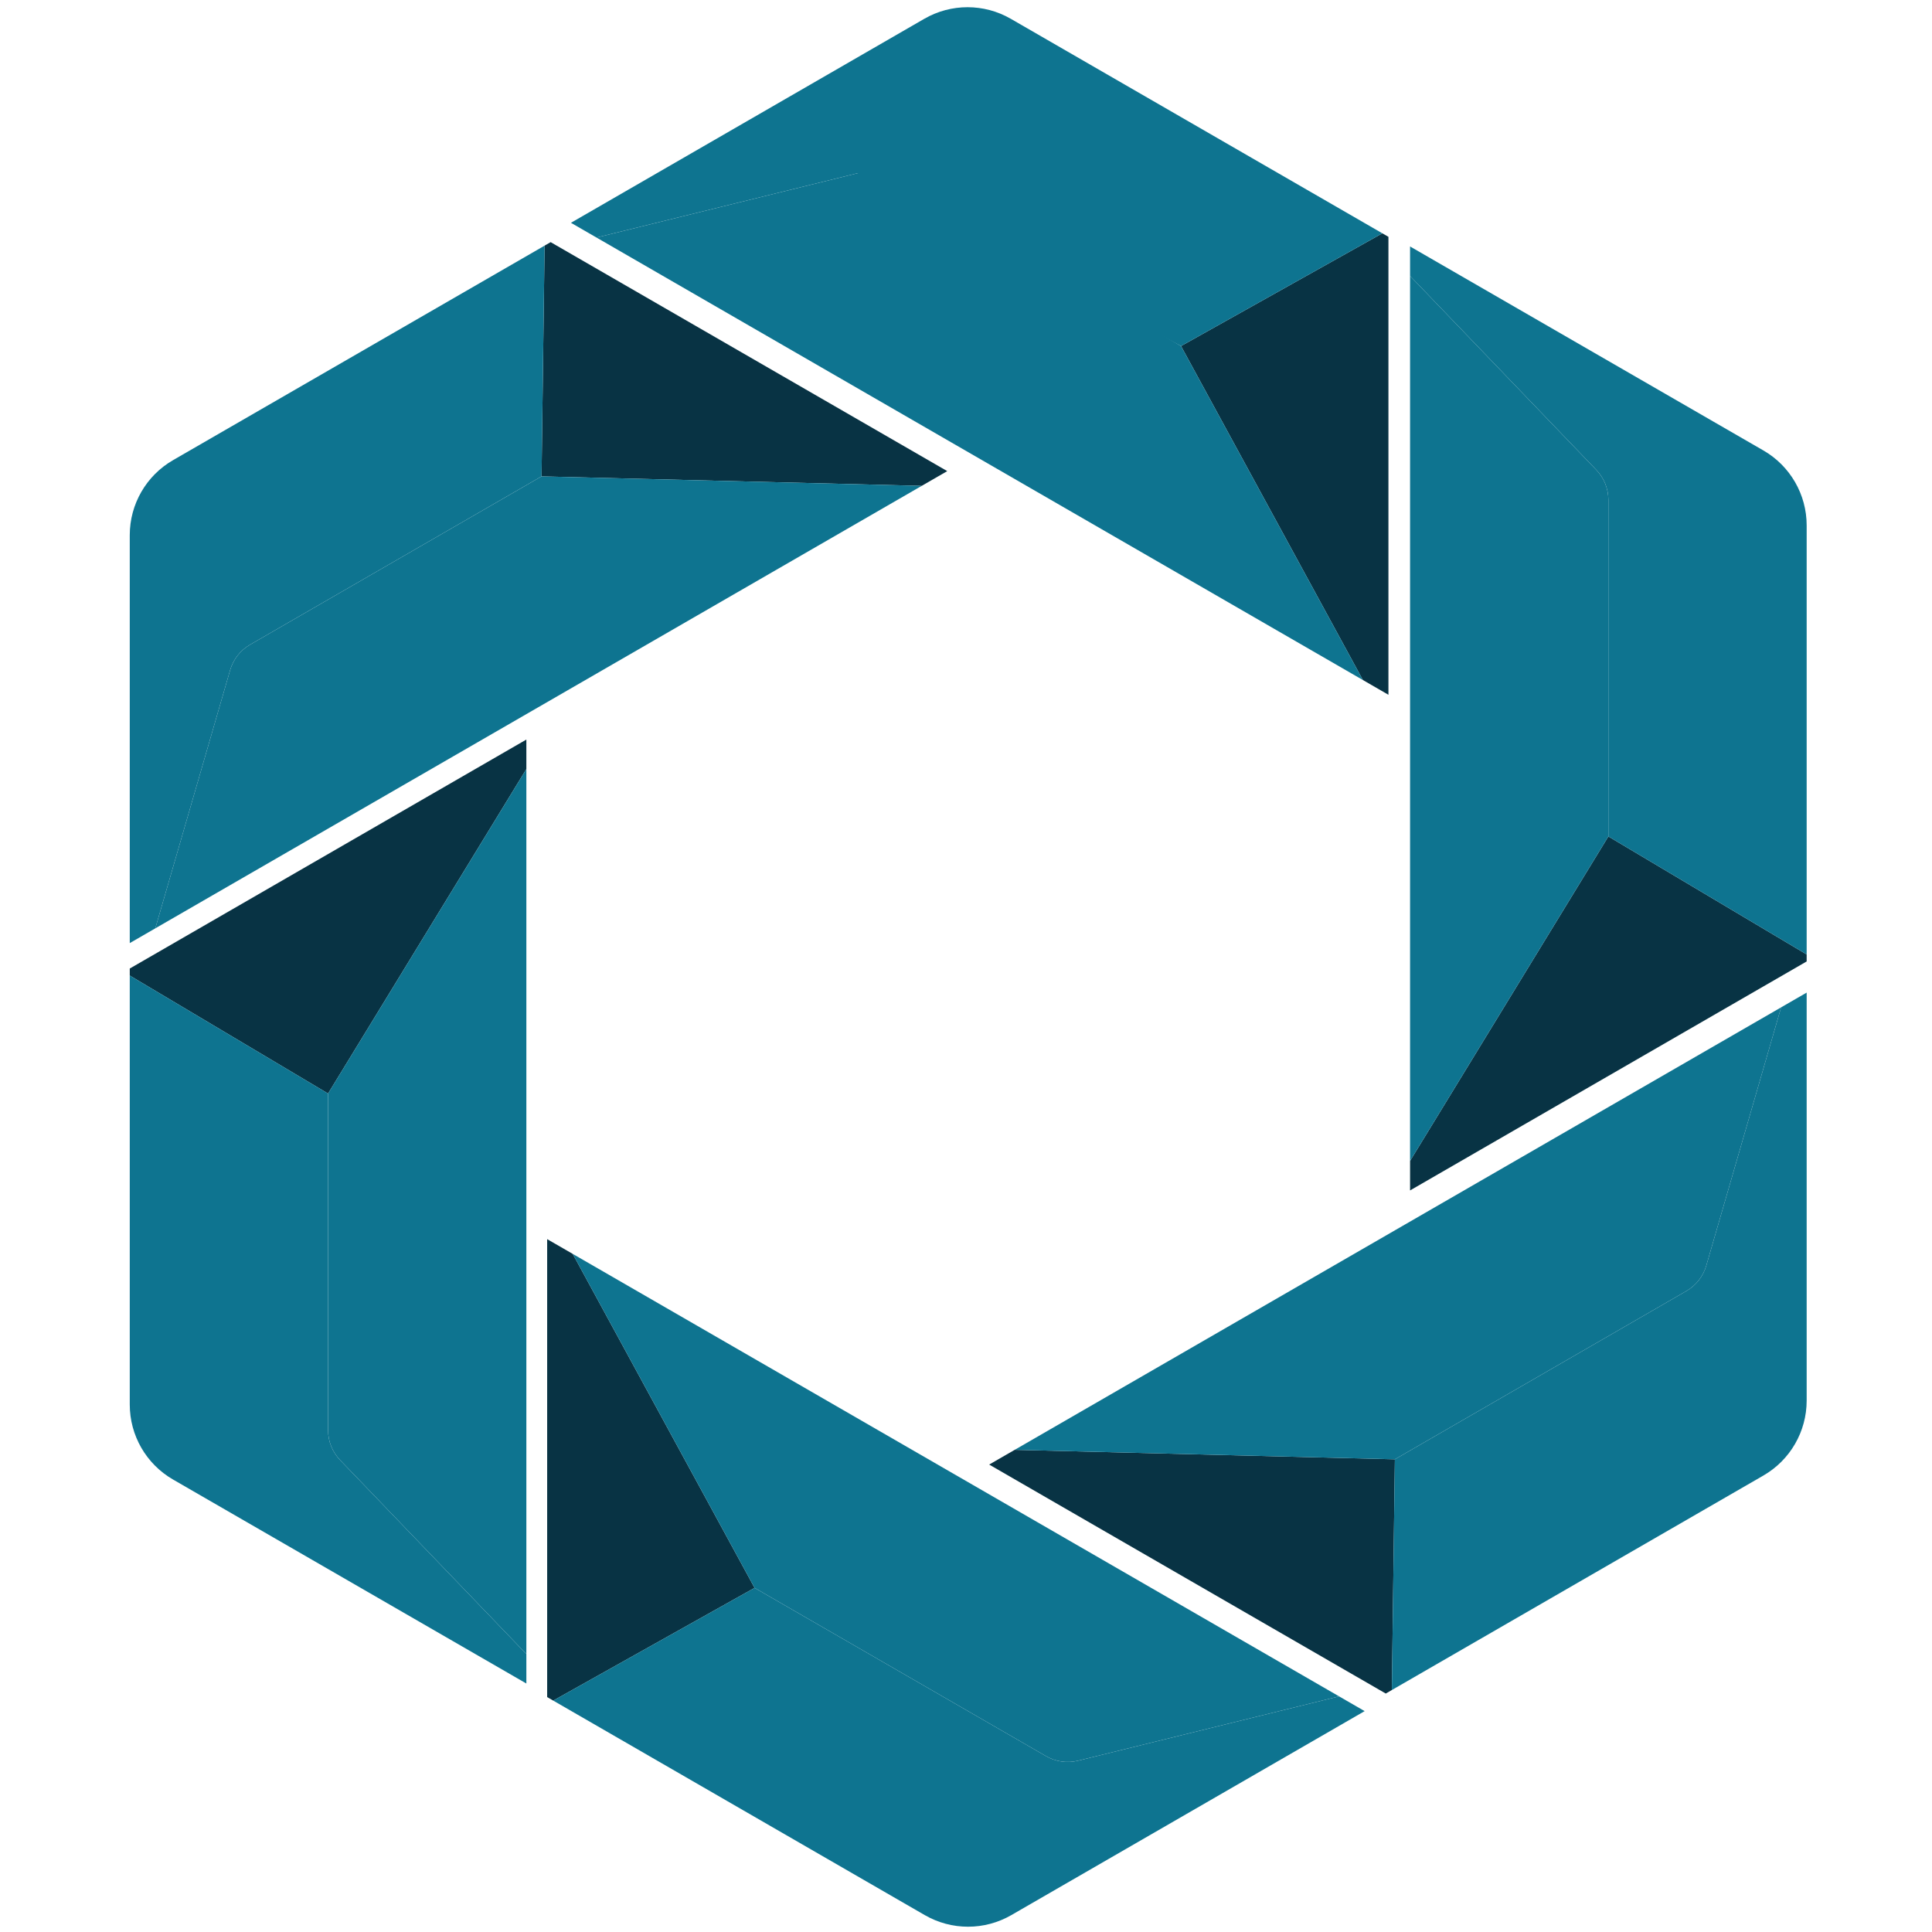
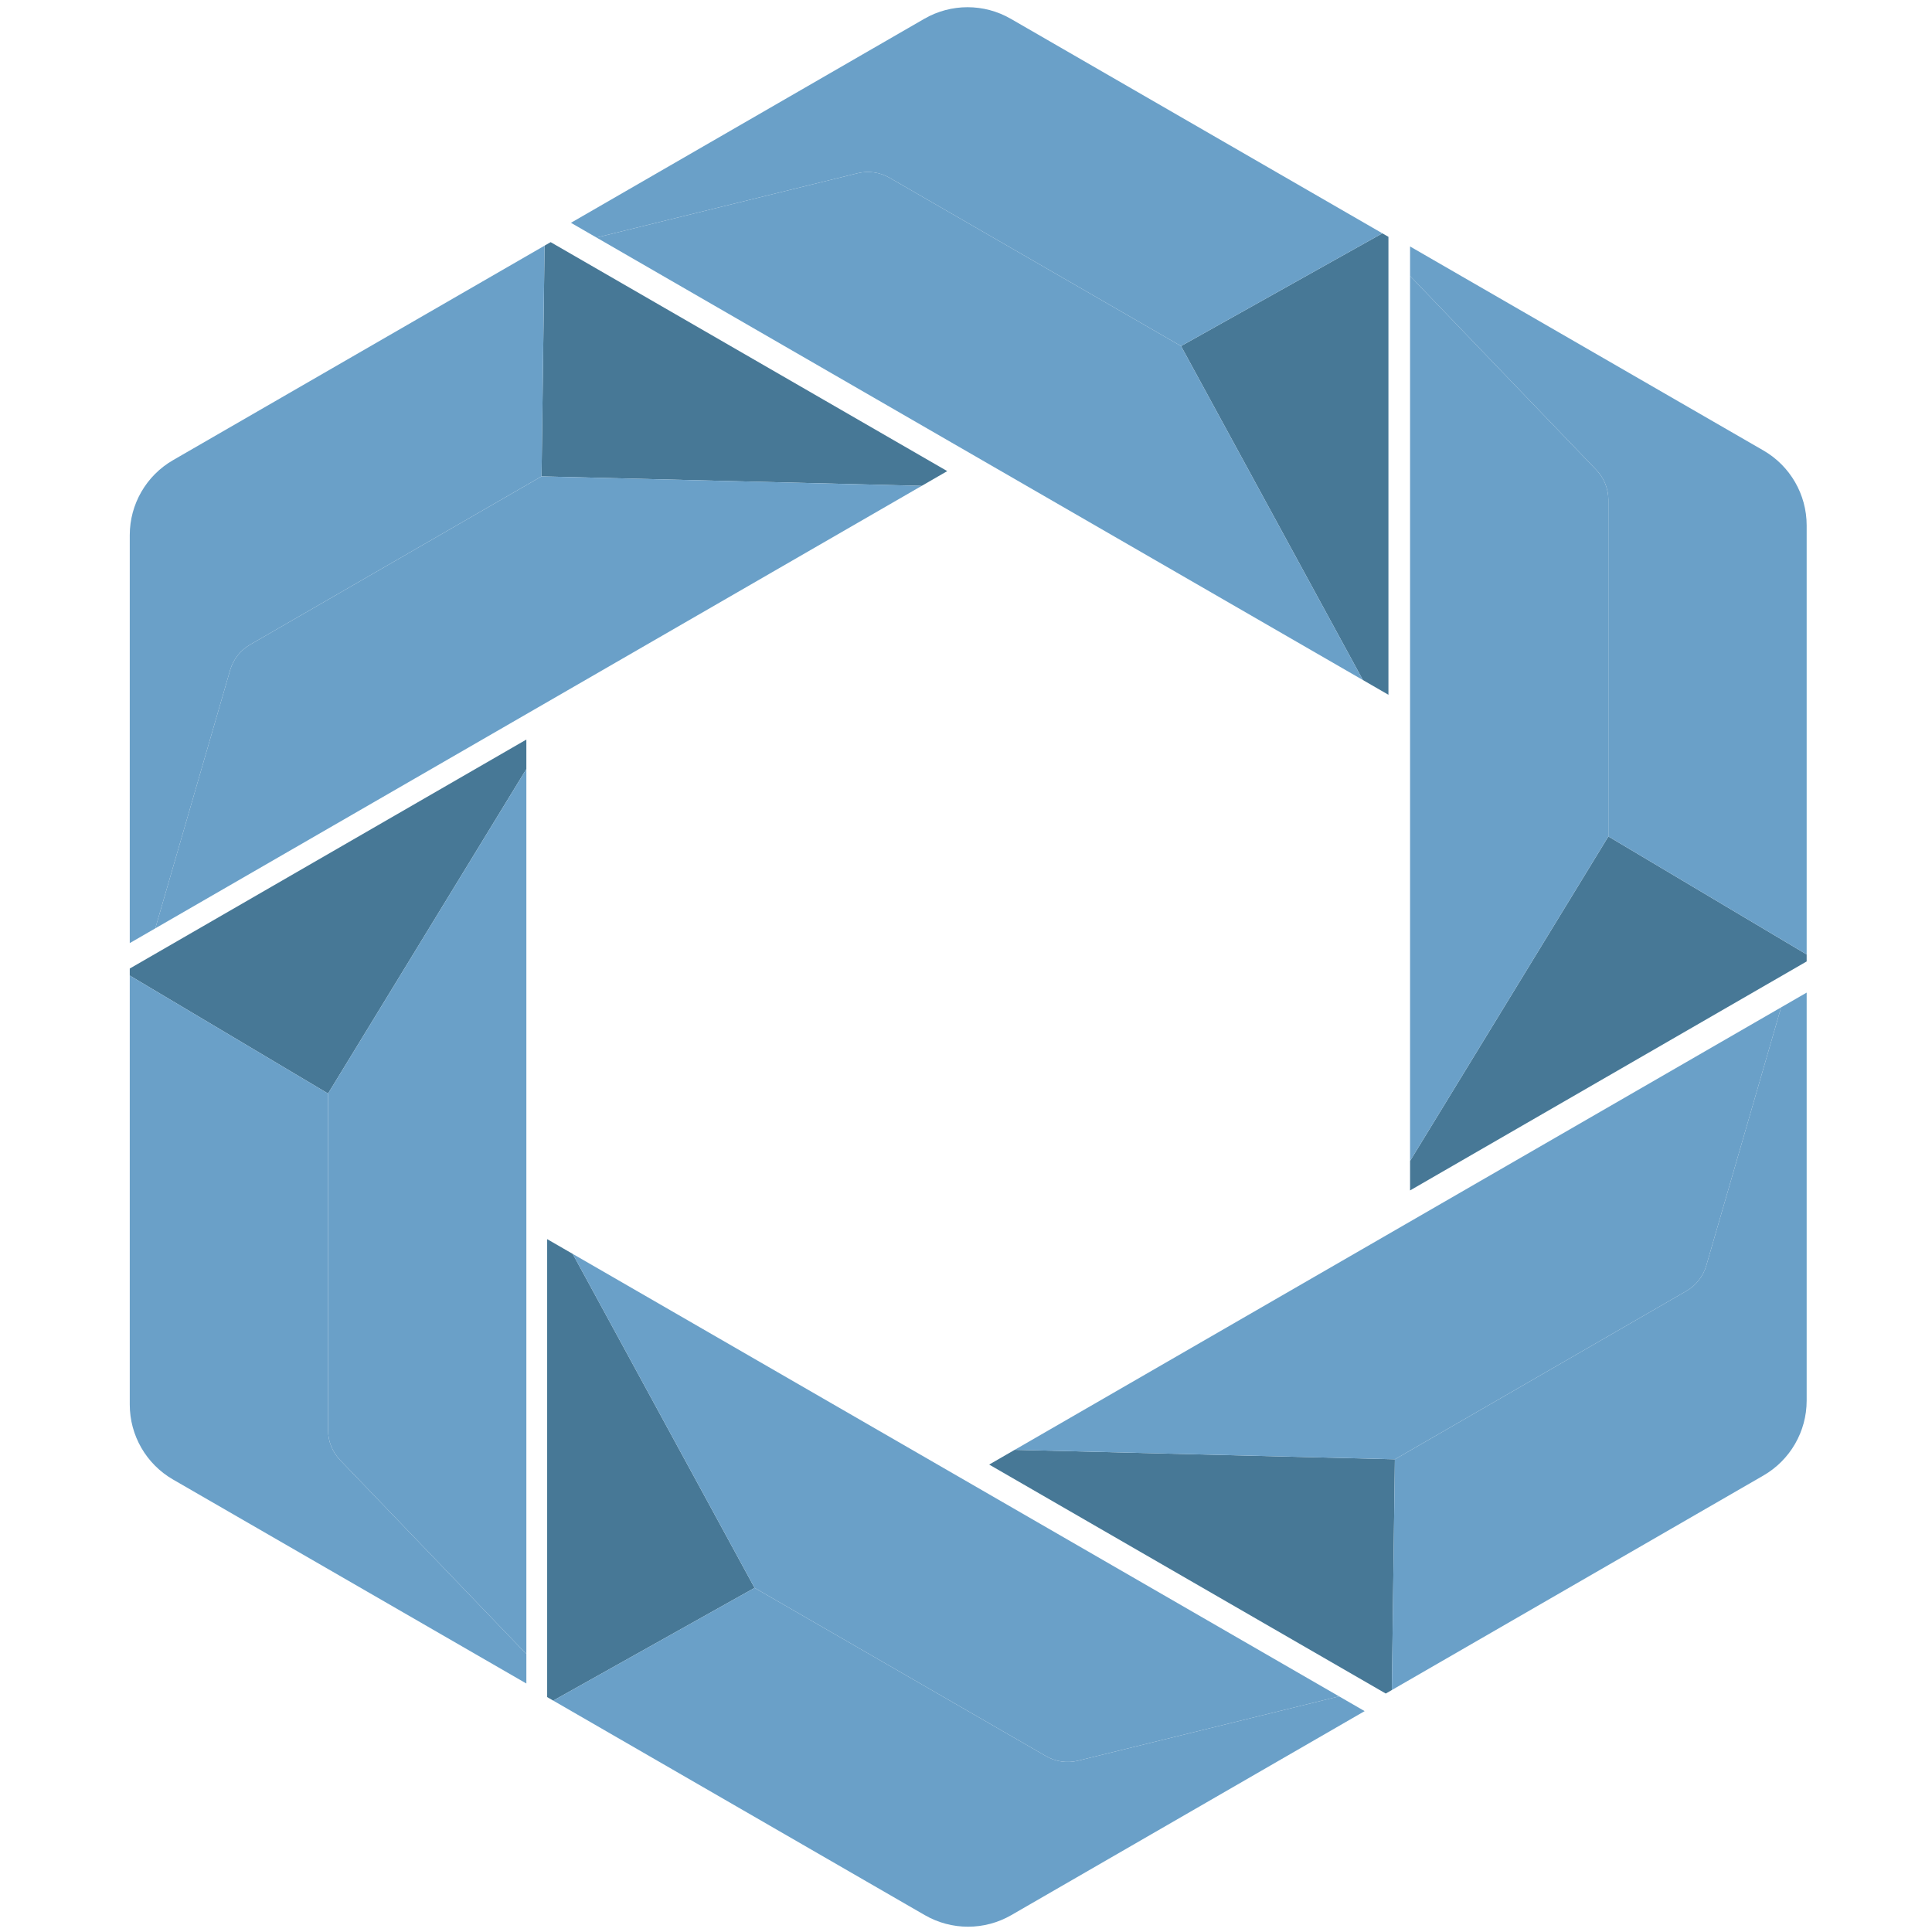
<svg xmlns="http://www.w3.org/2000/svg" viewBox="-180 -10 2680 2680" fill="none">
-   <path fill="#083344" d="M1750.72 2334.36L1754.93 2014.31L1227.59 2001.14L1192.15 2021.6L1742.29 2339.23L1750.72 2334.36Z" />
-   <path fill="#0E7490" d="M1227.59 2001.14L2290.7 1387.36L2186.9 1745.6C2182.58 1760.48 2172.68 1773.12 2159.27 1780.86L1754.93 2014.31L1227.59 2001.14Z" />
-   <path fill="#0E7490" d="M1754.93 2014.31L1750.72 2334.36L2266.14 2036.79C2303.26 2015.35 2326.14 1975.74 2326.14 1932.86V1366.9L2290.7 1387.36L2186.9 1745.6C2182.58 1760.48 2172.68 1773.12 2159.27 1780.86L1754.93 2014.31Z" />
-   <path fill="#083344" d="M587.426 2349.01L866.71 2192.63L614.437 1729.35L579 1708.89L579 2344.14L587.426 2349.01Z" />
-   <path fill="#0E7490" d="M614.437 1729.35L1677.55 2343.14L1315.4 2432.37C1300.36 2436.08 1284.46 2433.82 1271.05 2426.07L866.71 2192.63L614.437 1729.35Z" />
-   <path fill="#0E7490" d="M866.71 2192.63L587.426 2349.01L1102.84 2646.59C1139.97 2668.02 1185.72 2668.02 1222.84 2646.59L1712.99 2363.6L1677.55 2343.14L1315.4 2432.37C1300.36 2436.08 1284.46 2433.82 1271.05 2426.07L866.71 2192.63Z" />
-   <path fill="#083344" d="M2326.14 1313.96L2051.07 1150.28L1775.99 1600.39V1641.31L2326.14 1323.68V1313.96Z" />
-   <path fill="#0E7490" d="M1775.99 1600.39V372.811L2034.34 641.831C2045.07 653.006 2051.07 667.898 2051.07 683.391V1150.28L1775.99 1600.39Z" />
-   <path fill="#0E7490" d="M2051.07 1150.28L2326.14 1313.96V718.802C2326.14 675.93 2303.27 636.315 2266.14 614.879L1775.99 331.895V372.811L2034.34 641.831C2045.07 653.006 2051.07 667.898 2051.07 683.391V1150.28Z" />
-   <path fill="#083344" d="M0 1343.25L275.072 1506.93L550.143 1056.81V1015.89L0 1333.52V1343.25Z" />
-   <path fill="#0E7490" d="M550.143 1056.81V2284.39L291.795 2015.37C281.064 2004.2 275.072 1989.31 275.072 1973.81L275.072 1506.93L550.143 1056.81Z" />
-   <path fill="#0E7490" d="M275.072 1506.93L0 1343.25L8.20064e-05 1938.4C8.79137e-05 1981.27 22.872 2020.89 60 2042.33L550.143 2325.31V2284.39L291.795 2015.37C281.064 2004.2 275.072 1989.31 275.072 1973.81L275.072 1506.93Z" />
-   <path fill="#083344" d="M575.419 330.759L571.206 650.816L1098.55 663.98L1133.99 643.52L583.844 325.895L575.419 330.759Z" />
-   <path fill="#0E7490" d="M1098.55 663.98L35.435 1277.77L139.239 919.524C143.551 904.643 153.452 892.007 166.869 884.261L571.206 650.816L1098.55 663.98Z" />
-   <path fill="#0E7490" d="M575.419 330.759L571.206 650.816L166.869 884.261C153.452 892.007 143.551 904.643 139.239 919.524L35.435 1277.77L4.94785e-05 1298.23L0 732.259C-3.74797e-06 689.387 22.872 649.772 60 628.336L575.419 330.759Z" />
-   <path fill="#083344" d="M1737.56 313.654L1458.28 470.034L1710.55 933.309L1745.99 953.768L1745.99 318.518L1737.56 313.654Z" />
-   <path fill="#0E7490" d="M1710.55 933.309L647.435 319.519L1009.59 230.294C1024.63 226.587 1040.52 228.844 1053.94 236.59L1458.28 470.034L1710.55 933.309Z" />
-   <path fill="#0E7490" d="M1458.28 470.034L1737.56 313.654L1222.14 16.077C1185.01 -5.359 1139.27 -5.359 1102.14 16.077L612 299.061L647.435 319.519L1009.59 230.294C1024.63 226.587 1040.52 236.59L1458.28 470.034Z" />
+   <path fill="#477896" d="M1750.72 2334.36L1754.93 2014.31L1227.59 2001.14L1192.15 2021.6L1742.29 2339.23L1750.72 2334.36Z" />
+   <path fill="#6AA0C8" d="M1227.59 2001.14L2290.7 1387.36L2186.9 1745.6C2182.58 1760.48 2172.68 1773.12 2159.27 1780.86L1754.93 2014.31L1227.59 2001.14Z" />
+   <path fill="#6AA0C8" d="M1754.93 2014.31L1750.72 2334.36L2266.14 2036.79C2303.26 2015.35 2326.14 1975.74 2326.14 1932.86V1366.9L2290.7 1387.36L2186.9 1745.6C2182.58 1760.48 2172.68 1773.12 2159.27 1780.86L1754.93 2014.31Z" />
+   <path fill="#477896" d="M587.426 2349.01L866.71 2192.63L614.437 1729.35L579 1708.89L579 2344.14L587.426 2349.01Z" />
+   <path fill="#6AA0C8" d="M614.437 1729.35L1677.55 2343.14L1315.4 2432.37C1300.36 2436.08 1284.46 2433.82 1271.05 2426.07L866.71 2192.63L614.437 1729.35Z" />
+   <path fill="#6AA0C8" d="M866.71 2192.63L587.426 2349.01L1102.84 2646.59C1139.97 2668.02 1185.72 2668.02 1222.84 2646.59L1712.99 2363.6L1677.55 2343.14L1315.4 2432.37C1300.36 2436.08 1284.46 2433.82 1271.05 2426.07L866.71 2192.63Z" />
+   <path fill="#477896" d="M2326.14 1313.96L2051.07 1150.28L1775.99 1600.39V1641.31L2326.14 1323.68V1313.96Z" />
+   <path fill="#6AA0C8" d="M1775.99 1600.39V372.811L2034.34 641.831C2045.07 653.006 2051.07 667.898 2051.07 683.391V1150.28L1775.99 1600.39Z" />
+   <path fill="#6AA0C8" d="M2051.07 1150.28L2326.14 1313.96V718.802C2326.14 675.93 2303.27 636.315 2266.14 614.879L1775.99 331.895V372.811L2034.34 641.831C2045.07 653.006 2051.07 667.898 2051.07 683.391V1150.28Z" />
+   <path fill="#477896" d="M0 1343.25L275.072 1506.93L550.143 1056.81V1015.89L0 1333.52V1343.25Z" />
+   <path fill="#6AA0C8" d="M550.143 1056.81V2284.39L291.795 2015.37C281.064 2004.2 275.072 1989.31 275.072 1973.81L275.072 1506.93L550.143 1056.81Z" />
+   <path fill="#6AA0C8" d="M275.072 1506.93L0 1343.25L8.20064e-05 1938.4C8.79137e-05 1981.27 22.872 2020.89 60 2042.33L550.143 2325.31V2284.39L291.795 2015.37C281.064 2004.2 275.072 1989.31 275.072 1973.81L275.072 1506.93Z" />
+   <path fill="#477896" d="M575.419 330.759L571.206 650.816L1098.55 663.98L1133.99 643.52L583.844 325.895L575.419 330.759Z" />
+   <path fill="#6AA0C8" d="M1098.55 663.98L35.435 1277.77L139.239 919.524C143.551 904.643 153.452 892.007 166.869 884.261L571.206 650.816L1098.55 663.98Z" />
+   <path fill="#6AA0C8" d="M575.419 330.759L571.206 650.816L166.869 884.261C153.452 892.007 143.551 904.643 139.239 919.524L35.435 1277.77L4.94785e-05 1298.23L0 732.259C-3.74797e-06 689.387 22.872 649.772 60 628.336L575.419 330.759Z" />
+   <path fill="#477896" d="M1737.56 313.654L1458.28 470.034L1710.55 933.309L1745.99 953.768L1745.99 318.518L1737.56 313.654Z" />
+   <path fill="#6AA0C8" d="M1710.55 933.309L647.435 319.519L1009.59 230.294C1024.63 226.587 1040.52 228.844 1053.94 236.59L1458.28 470.034L1710.55 933.309Z" />
+   <path fill="#6AA0C8" d="M1458.28 470.034L1737.56 313.654L1222.14 16.077C1185.01 -5.359 1139.27 -5.359 1102.14 16.077L612 299.061L647.435 319.519L1009.59 230.294C1024.63 226.587 1040.52 228.844 1053.94 236.59L1458.28 470.034Z" />
</svg>
